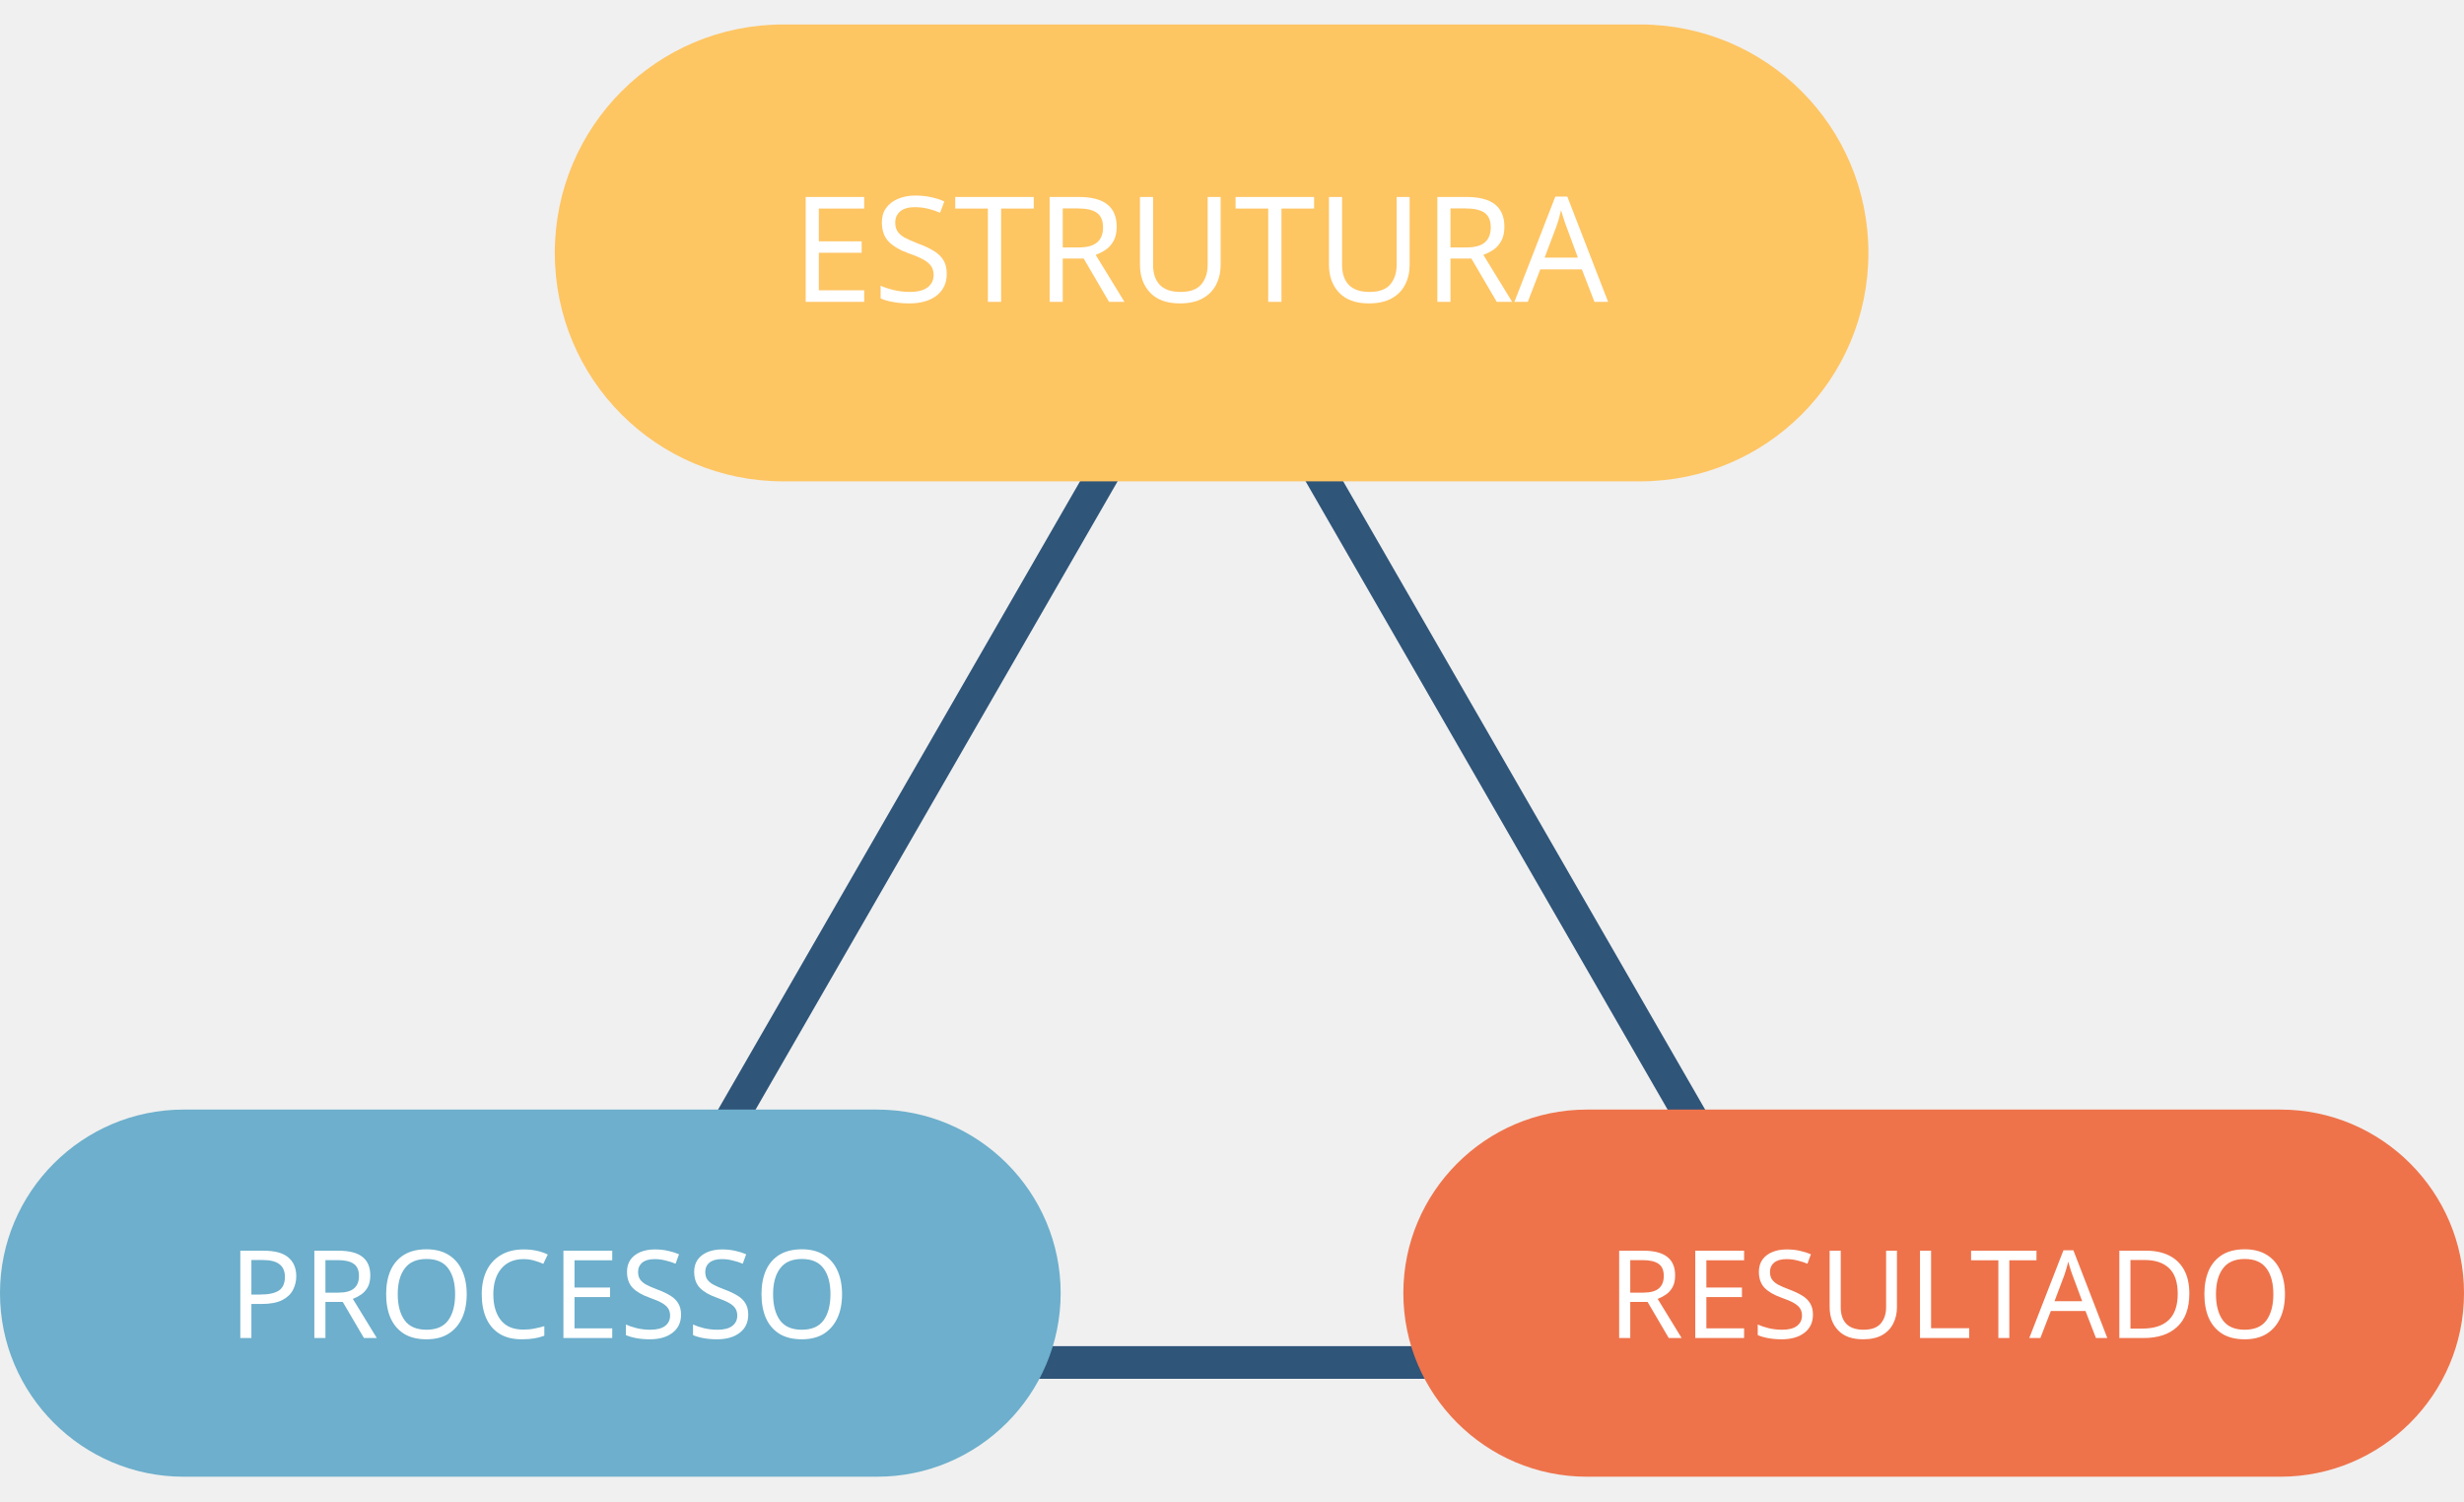
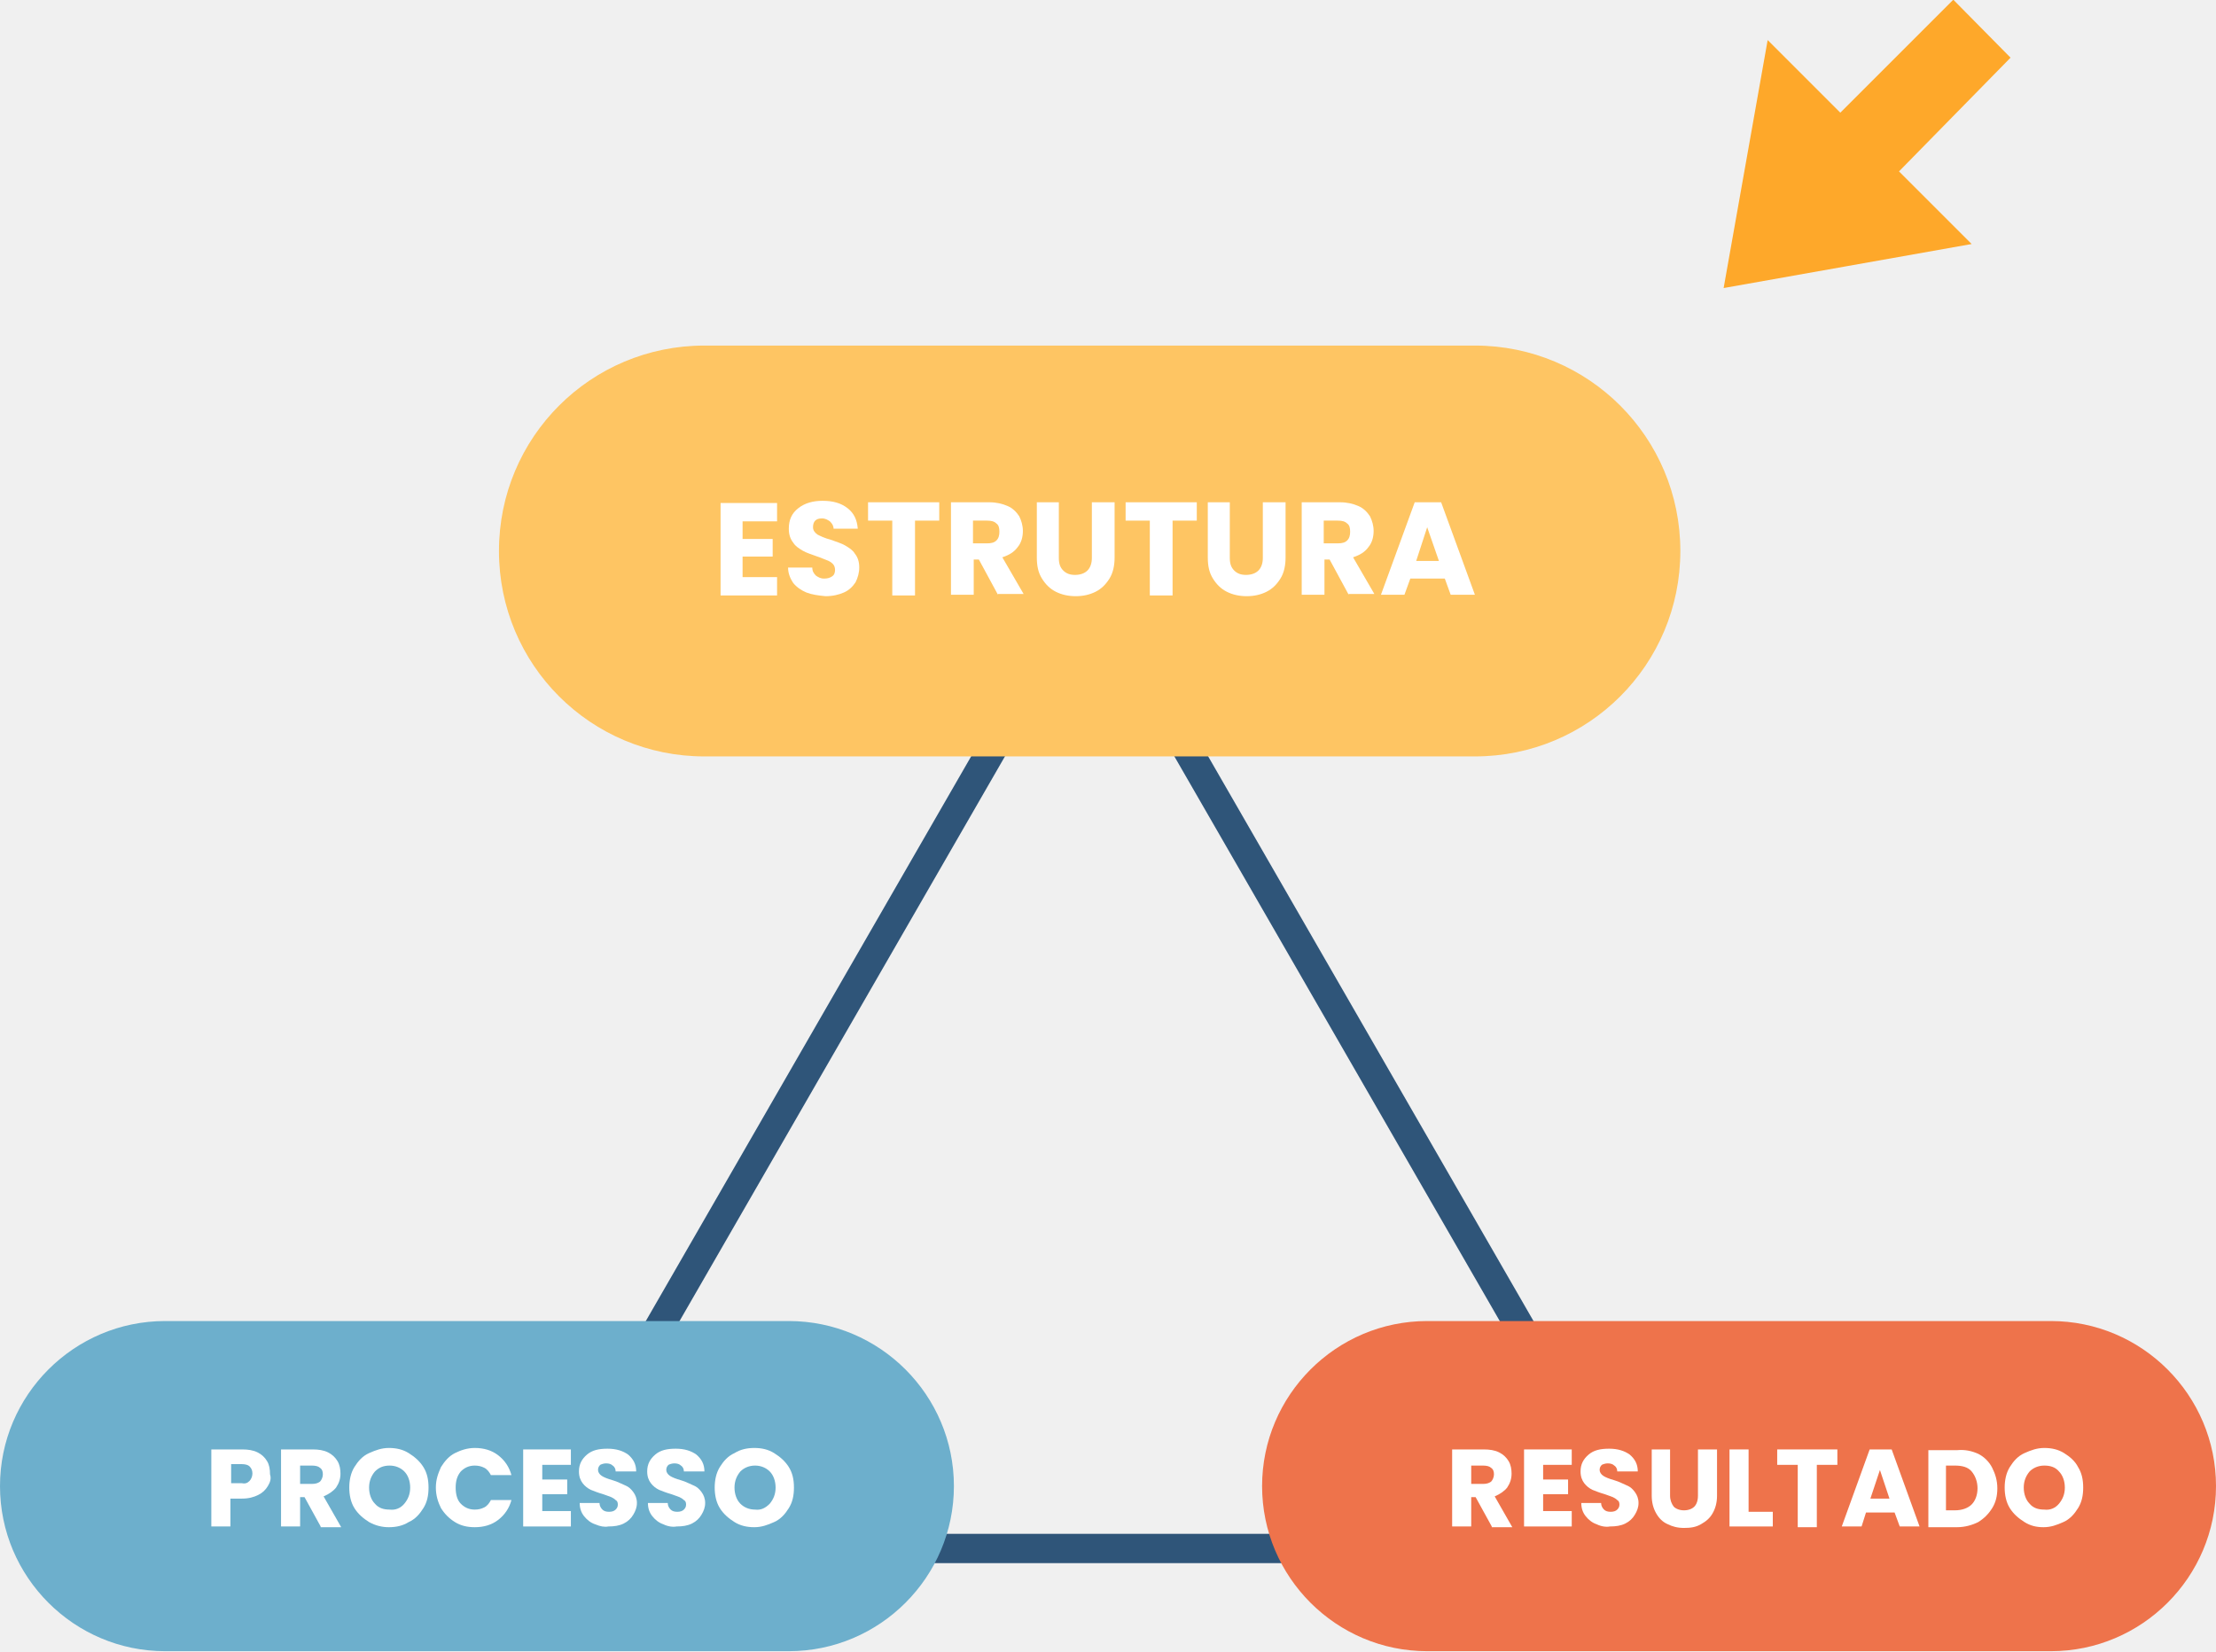
- <svg xmlns="http://www.w3.org/2000/svg" version="1.1" id="Camada_1" x="0px" y="0px" viewBox="0 0 302 184" style="enable-background:new 0 0 302 184;" xml:space="preserve">
+ <svg xmlns="http://www.w3.org/2000/svg" version="1.1" id="Camada_1" x="0px" y="0px" viewBox="0 0 302 225.1" style="enable-background:new 0 0 302 225.1;" xml:space="preserve">
  <style type="text/css">
	.st0{fill:none;}
	.st1{fill:#2F5579;}
	.st2{fill:#FEC563;}
	.st3{fill:#6DAFCC;}
	.st4{fill:#EE734B;}
- 	.st5{fill:#FFFFFF;}
- 	.st6{font-family:'Poppins-Bold';}
- 	.st7{font-size:18px;}
- 	.st8{font-size:15px;}
+ 	.st5{enable-background:new    ;}
+ 	.st6{fill:#FFFFFF;}
+ 	.st7{fill-rule:evenodd;clip-rule:evenodd;fill:#FEA82A;}
</style>
-   <g id="img-slide-13" transform="translate(-8290 4604)">
-     <g id="Polígono_1" transform="translate(8359 -4570)">
-       <path class="st0" d="M79.5-3L159,135H0L79.5-3z" />
-       <path class="st1" d="M79.5,5L6.9,131h145.2L79.5,5 M79.5-3L159,135H0L79.5-3z" />
+   <g id="Grupo_10643" transform="translate(-623 -171.939)">
+     <g id="img-slide-13" transform="translate(-7667 4817)">
+       <g id="Polígono_1" transform="translate(8359 -4570)">
+         <path class="st0" d="M79.5,0L159,138H0L79.5,0z" />
+         <path class="st1" d="M79.5,8L6.9,134h145.2L79.5,8 M79.5,0L159,138H0L79.5,0z" />
+       </g>
+       <g transform="matrix(1, 0, 0, 1, 8290, -4645.06)">
+         <path id="Retângulo_7477-2" class="st2" d="M96,47.1h105c15.5,0,28,12.5,28,28l0,0c0,15.5-12.5,28-28,28H96     c-15.5,0-28-12.5-28-28l0,0C68,59.6,80.5,47.1,96,47.1z" />
+       </g>
+       <path id="Retângulo_7478" class="st3" d="M8312.5-4465h85c12.4,0,22.5,10.1,22.5,22.5l0,0c0,12.4-10.1,22.5-22.5,22.5h-85    c-12.4,0-22.5-10.1-22.5-22.5l0,0C8290-4454.9,8300.1-4465,8312.5-4465z" />
+       <path id="Retângulo_7479" class="st4" d="M8484.5-4465h85c12.4,0,22.5,10.1,22.5,22.5l0,0c0,12.4-10.1,22.5-22.5,22.5h-85    c-12.4,0-22.5-10.1-22.5-22.5l0,0C8462-4454.9,8472.1-4465,8484.5-4465z" />
+       <g class="st5">
+         <path class="st6" d="M8391.2-4574.2v2.6h4.1v2.4h-4.1v2.8h4.7v2.5h-7.7v-12.6h7.7v2.5H8391.2z" />
+         <path class="st6" d="M8399.9-4564.3c-0.7-0.3-1.3-0.7-1.8-1.3c-0.4-0.6-0.7-1.3-0.7-2.1h3.3c0,0.5,0.2,0.8,0.5,1.1     c0.3,0.2,0.6,0.4,1.1,0.4c0.5,0,0.8-0.1,1.1-0.3s0.4-0.5,0.4-0.9c0-0.3-0.1-0.6-0.3-0.8c-0.2-0.2-0.5-0.4-0.8-0.5     c-0.3-0.1-0.7-0.3-1.3-0.5c-0.8-0.3-1.5-0.5-2-0.8s-1-0.6-1.3-1.1c-0.4-0.5-0.6-1.1-0.6-1.9c0-1.2,0.4-2.1,1.3-2.8s2-1,3.3-1     c1.4,0,2.5,0.3,3.4,1c0.9,0.7,1.3,1.6,1.4,2.8h-3.3c0-0.4-0.2-0.7-0.5-1c-0.3-0.2-0.6-0.4-1.1-0.4c-0.4,0-0.7,0.1-0.9,0.3     c-0.2,0.2-0.3,0.5-0.3,0.9c0,0.4,0.2,0.7,0.6,1c0.4,0.2,1,0.5,1.8,0.7c0.8,0.3,1.5,0.5,2,0.8s1,0.6,1.3,1.1     c0.4,0.5,0.6,1.1,0.6,1.9c0,0.7-0.2,1.4-0.5,2c-0.4,0.6-0.9,1.1-1.6,1.4c-0.7,0.3-1.5,0.5-2.5,0.5     C8401.5-4563.9,8400.7-4564,8399.9-4564.3z" />
+         <path class="st6" d="M8418-4576.6v2.5h-3.3v10.2h-3.1v-10.2h-3.3v-2.5H8418z" />
+         <path class="st6" d="M8426-4564l-2.6-4.8h-0.7v4.8h-3.1v-12.6h5.2c1,0,1.8,0.2,2.5,0.5c0.7,0.3,1.2,0.8,1.6,1.4     c0.3,0.6,0.5,1.3,0.5,2c0,0.8-0.2,1.6-0.7,2.2c-0.5,0.7-1.2,1.1-2.1,1.4l2.9,5H8426z M8422.6-4571h1.9c0.6,0,1-0.1,1.3-0.4     c0.3-0.3,0.4-0.7,0.4-1.2c0-0.5-0.1-0.9-0.4-1.1c-0.3-0.3-0.7-0.4-1.3-0.4h-1.9V-4571z" />
+         <path class="st6" d="M8434.3-4576.6v7.6c0,0.8,0.2,1.3,0.6,1.7s0.9,0.6,1.6,0.6c0.7,0,1.3-0.2,1.7-0.6c0.4-0.4,0.6-1,0.6-1.7     v-7.6h3.1v7.5c0,1.1-0.2,2.1-0.7,2.9c-0.5,0.8-1.1,1.4-1.9,1.8c-0.8,0.4-1.7,0.6-2.7,0.6s-1.9-0.2-2.7-0.6s-1.4-1-1.9-1.8     c-0.5-0.8-0.7-1.7-0.7-2.9v-7.5H8434.3z" />
+         <path class="st6" d="M8453.1-4576.6v2.5h-3.3v10.2h-3.1v-10.2h-3.3v-2.5H8453.1z" />
+         <path class="st6" d="M8457.6-4576.6v7.6c0,0.8,0.2,1.3,0.6,1.7c0.4,0.4,0.9,0.6,1.6,0.6s1.3-0.2,1.7-0.6s0.6-1,0.6-1.7v-7.6h3.1     v7.5c0,1.1-0.2,2.1-0.7,2.9c-0.5,0.8-1.1,1.4-1.9,1.8c-0.8,0.4-1.7,0.6-2.7,0.6s-1.9-0.2-2.7-0.6c-0.8-0.4-1.4-1-1.9-1.8     s-0.7-1.7-0.7-2.9v-7.5H8457.6z" />
+         <path class="st6" d="M8473.8-4564l-2.6-4.8h-0.7v4.8h-3.1v-12.6h5.2c1,0,1.8,0.2,2.5,0.5c0.7,0.3,1.2,0.8,1.6,1.4     c0.3,0.6,0.5,1.3,0.5,2c0,0.8-0.2,1.6-0.7,2.2c-0.5,0.7-1.2,1.1-2.1,1.4l2.9,5H8473.8z M8470.4-4571h1.9c0.6,0,1-0.1,1.3-0.4     c0.3-0.3,0.4-0.7,0.4-1.2c0-0.5-0.1-0.9-0.4-1.1c-0.3-0.3-0.7-0.4-1.3-0.4h-1.9V-4571z" />
+         <path class="st6" d="M8486.9-4566.2h-4.7l-0.8,2.2h-3.2l4.6-12.6h3.6l4.6,12.6h-3.3L8486.9-4566.2z M8486.1-4568.6l-1.6-4.6     l-1.5,4.6H8486.1z" />
+       </g>
+       <g class="st5">
+         <path class="st6" d="M8326.5-4442.5c-0.3,0.5-0.7,0.9-1.3,1.2c-0.6,0.3-1.3,0.5-2.2,0.5h-1.6v3.8h-2.6v-10.5h4.2     c0.8,0,1.5,0.1,2.1,0.4s1,0.7,1.3,1.2c0.3,0.5,0.4,1.1,0.4,1.8C8327-4443.5,8326.8-4443,8326.5-4442.5z M8324-4443.2     c0.2-0.2,0.4-0.6,0.4-1s-0.1-0.7-0.4-1c-0.2-0.2-0.6-0.3-1.1-0.3h-1.4v2.6h1.4C8323.4-4442.8,8323.7-4442.9,8324-4443.2z" />
+         <path class="st6" d="M8333.7-4437l-2.2-4h-0.6v4h-2.6v-10.5h4.3c0.8,0,1.5,0.1,2.1,0.4c0.6,0.3,1,0.7,1.3,1.2     c0.3,0.5,0.4,1.1,0.4,1.7c0,0.7-0.2,1.3-0.6,1.9c-0.4,0.5-1,0.9-1.7,1.2l2.4,4.2H8333.7z M8330.9-4442.8h1.6     c0.5,0,0.8-0.1,1.1-0.3c0.2-0.2,0.4-0.6,0.4-1c0-0.4-0.1-0.7-0.4-0.9c-0.2-0.2-0.6-0.3-1.1-0.3h-1.6V-4442.8z" />
+         <path class="st6" d="M8340.3-4437.6c-0.8-0.5-1.5-1.1-2-1.9s-0.7-1.8-0.7-2.8s0.2-2,0.7-2.8c0.5-0.8,1.1-1.5,2-1.9     s1.7-0.7,2.7-0.7c1,0,1.9,0.2,2.7,0.7c0.8,0.5,1.5,1.1,2,1.9c0.5,0.8,0.7,1.7,0.7,2.8s-0.2,2-0.7,2.8s-1.1,1.5-2,1.9     c-0.8,0.5-1.7,0.7-2.7,0.7C8342.1-4436.9,8341.2-4437.1,8340.3-4437.6z M8345.1-4440.1c0.5-0.6,0.8-1.3,0.8-2.2     c0-0.9-0.3-1.7-0.8-2.2s-1.2-0.8-2-0.8c-0.9,0-1.5,0.3-2,0.8c-0.5,0.6-0.8,1.3-0.8,2.2c0,0.9,0.3,1.7,0.8,2.2     c0.5,0.6,1.2,0.8,2,0.8C8343.9-4439.2,8344.6-4439.5,8345.1-4440.1z" />
+         <path class="st6" d="M8350.1-4445.1c0.5-0.8,1.1-1.5,1.9-1.9s1.7-0.7,2.7-0.7c1.2,0,2.3,0.3,3.2,1s1.5,1.6,1.8,2.7h-2.8     c-0.2-0.4-0.5-0.8-0.9-1s-0.8-0.3-1.3-0.3c-0.8,0-1.4,0.3-1.9,0.8c-0.5,0.6-0.7,1.3-0.7,2.2c0,0.9,0.2,1.7,0.7,2.2     s1.1,0.8,1.9,0.8c0.5,0,0.9-0.1,1.3-0.3c0.4-0.2,0.7-0.6,0.9-1h2.8c-0.3,1.1-0.9,2-1.8,2.7s-2,1-3.2,1c-1,0-1.9-0.2-2.7-0.7     s-1.4-1.1-1.9-1.9c-0.4-0.8-0.7-1.7-0.7-2.8S8349.7-4444.2,8350.1-4445.1z" />
+         <path class="st6" d="M8363.9-4445.5v2.1h3.4v2h-3.4v2.3h3.9v2.1h-6.5v-10.5h6.5v2.1H8363.9z" />
+         <path class="st6" d="M8371.1-4437.3c-0.6-0.2-1.1-0.6-1.5-1.1s-0.6-1.1-0.6-1.8h2.7c0,0.4,0.2,0.7,0.4,0.9     c0.2,0.2,0.5,0.3,0.9,0.3c0.4,0,0.7-0.1,0.9-0.3c0.2-0.2,0.3-0.4,0.3-0.7c0-0.3-0.1-0.5-0.3-0.6c-0.2-0.2-0.4-0.3-0.6-0.4     s-0.6-0.2-1.1-0.4c-0.7-0.2-1.2-0.4-1.7-0.6c-0.4-0.2-0.8-0.5-1.1-0.9c-0.3-0.4-0.5-0.9-0.5-1.6c0-1,0.4-1.7,1.1-2.3     c0.7-0.6,1.6-0.8,2.8-0.8c1.2,0,2.1,0.3,2.8,0.8c0.7,0.6,1.1,1.3,1.1,2.3h-2.8c0-0.3-0.1-0.6-0.4-0.8c-0.2-0.2-0.5-0.3-0.9-0.3     c-0.3,0-0.6,0.1-0.8,0.2c-0.2,0.2-0.3,0.4-0.3,0.7c0,0.3,0.2,0.6,0.5,0.8c0.3,0.2,0.8,0.4,1.5,0.6c0.7,0.2,1.2,0.5,1.7,0.7     s0.8,0.5,1.1,0.9c0.3,0.4,0.5,0.9,0.5,1.5c0,0.6-0.2,1.1-0.5,1.6c-0.3,0.5-0.7,0.9-1.3,1.2s-1.3,0.4-2.1,0.4     C8372.4-4436.9,8371.8-4437,8371.1-4437.3z" />
+         <path class="st6" d="M8380.4-4437.3c-0.6-0.2-1.1-0.6-1.5-1.1s-0.6-1.1-0.6-1.8h2.7c0,0.4,0.2,0.7,0.4,0.9     c0.2,0.2,0.5,0.3,0.9,0.3c0.4,0,0.7-0.1,0.9-0.3c0.2-0.2,0.3-0.4,0.3-0.7c0-0.3-0.1-0.5-0.3-0.6c-0.2-0.2-0.4-0.3-0.6-0.4     s-0.6-0.2-1.1-0.4c-0.7-0.2-1.2-0.4-1.7-0.6c-0.4-0.2-0.8-0.5-1.1-0.9c-0.3-0.4-0.5-0.9-0.5-1.6c0-1,0.4-1.7,1.1-2.3     c0.7-0.6,1.6-0.8,2.8-0.8c1.2,0,2.1,0.3,2.8,0.8c0.7,0.6,1.1,1.3,1.1,2.3h-2.8c0-0.3-0.1-0.6-0.4-0.8c-0.2-0.2-0.5-0.3-0.9-0.3     c-0.3,0-0.6,0.1-0.8,0.2c-0.2,0.2-0.3,0.4-0.3,0.7c0,0.3,0.2,0.6,0.5,0.8c0.3,0.2,0.8,0.4,1.5,0.6c0.7,0.2,1.2,0.5,1.7,0.7     s0.8,0.5,1.1,0.9c0.3,0.4,0.5,0.9,0.5,1.5c0,0.6-0.2,1.1-0.5,1.6c-0.3,0.5-0.7,0.9-1.3,1.2s-1.3,0.4-2.1,0.4     C8381.7-4436.9,8381-4437,8380.4-4437.3z" />
+         <path class="st6" d="M8390.1-4437.6c-0.8-0.5-1.5-1.1-2-1.9c-0.5-0.8-0.7-1.8-0.7-2.8s0.2-2,0.7-2.8c0.5-0.8,1.1-1.5,2-1.9     c0.8-0.5,1.7-0.7,2.7-0.7s1.9,0.2,2.7,0.7c0.8,0.5,1.5,1.1,2,1.9c0.5,0.8,0.7,1.7,0.7,2.8s-0.2,2-0.7,2.8c-0.5,0.8-1.1,1.5-2,1.9     s-1.7,0.7-2.7,0.7S8390.9-4437.1,8390.1-4437.6z M8394.9-4440.1c0.5-0.6,0.8-1.3,0.8-2.2c0-0.9-0.3-1.7-0.8-2.2s-1.2-0.8-2-0.8     c-0.8,0-1.5,0.3-2,0.8c-0.5,0.6-0.8,1.3-0.8,2.2c0,0.9,0.3,1.7,0.8,2.2s1.2,0.8,2,0.8C8393.7-4439.2,8394.3-4439.5,8394.9-4440.1     z" />
+       </g>
+       <g class="st5">
+         <path class="st6" d="M8493.3-4437l-2.2-4h-0.6v4h-2.6v-10.5h4.3c0.8,0,1.5,0.1,2.1,0.4s1,0.7,1.3,1.2s0.4,1.1,0.4,1.7     c0,0.7-0.2,1.3-0.6,1.9c-0.4,0.5-1,0.9-1.7,1.2l2.4,4.2H8493.3z M8490.5-4442.8h1.6c0.5,0,0.8-0.1,1.1-0.3c0.2-0.2,0.4-0.6,0.4-1     c0-0.4-0.1-0.7-0.4-0.9c-0.2-0.2-0.6-0.3-1.1-0.3h-1.6V-4442.8z" />
+         <path class="st6" d="M8500.3-4445.5v2.1h3.4v2h-3.4v2.3h3.9v2.1h-6.5v-10.5h6.5v2.1H8500.3z" />
+         <path class="st6" d="M8507.6-4437.3c-0.6-0.2-1.1-0.6-1.5-1.1s-0.6-1.1-0.6-1.8h2.7c0,0.4,0.2,0.7,0.4,0.9     c0.2,0.2,0.5,0.3,0.9,0.3c0.4,0,0.7-0.1,0.9-0.3c0.2-0.2,0.3-0.4,0.3-0.7c0-0.3-0.1-0.5-0.3-0.6c-0.2-0.2-0.4-0.3-0.6-0.4     s-0.6-0.2-1.1-0.4c-0.7-0.2-1.2-0.4-1.7-0.6c-0.4-0.2-0.8-0.5-1.1-0.9c-0.3-0.4-0.5-0.9-0.5-1.6c0-1,0.4-1.7,1.1-2.3     c0.7-0.6,1.6-0.8,2.8-0.8c1.2,0,2.1,0.3,2.8,0.8c0.7,0.6,1.1,1.3,1.1,2.3h-2.8c0-0.3-0.1-0.6-0.4-0.8c-0.2-0.2-0.5-0.3-0.9-0.3     c-0.3,0-0.6,0.1-0.8,0.2c-0.2,0.2-0.3,0.4-0.3,0.7c0,0.3,0.2,0.6,0.5,0.8c0.3,0.2,0.8,0.4,1.5,0.6c0.7,0.2,1.2,0.5,1.7,0.7     s0.8,0.5,1.1,0.9c0.3,0.4,0.5,0.9,0.5,1.5c0,0.6-0.2,1.1-0.5,1.6c-0.3,0.5-0.7,0.9-1.3,1.2s-1.3,0.4-2.1,0.4     C8508.9-4436.9,8508.2-4437,8507.6-4437.3z" />
+         <path class="st6" d="M8517.6-4447.5v6.3c0,0.6,0.2,1.1,0.5,1.5c0.3,0.3,0.8,0.5,1.4,0.5c0.6,0,1.1-0.2,1.4-0.5     c0.3-0.3,0.5-0.8,0.5-1.5v-6.3h2.6v6.3c0,0.9-0.2,1.7-0.6,2.4c-0.4,0.7-0.9,1.1-1.6,1.5s-1.4,0.5-2.3,0.5s-1.6-0.2-2.2-0.5     c-0.7-0.3-1.2-0.8-1.6-1.5c-0.4-0.7-0.6-1.5-0.6-2.4v-6.3H8517.6z" />
+         <path class="st6" d="M8528.2-4439h3.4v2h-5.9v-10.5h2.6V-4439z" />
+         <path class="st6" d="M8540.4-4447.5v2.1h-2.8v8.5h-2.6v-8.5h-2.8v-2.1H8540.4z" />
+         <path class="st6" d="M8548.2-4438.9h-3.9l-0.6,1.9h-2.7l3.8-10.5h3l3.8,10.5h-2.7L8548.2-4438.9z M8547.5-4440.8l-1.3-3.9     l-1.3,3.9H8547.5z" />
+         <path class="st6" d="M8559.6-4446.9c0.8,0.4,1.5,1.1,1.9,1.9s0.7,1.7,0.7,2.8c0,1-0.2,1.9-0.7,2.7c-0.5,0.8-1.1,1.4-1.9,1.9     c-0.8,0.4-1.8,0.7-2.9,0.7h-3.9v-10.5h3.9C8557.8-4447.5,8558.7-4447.3,8559.6-4446.9z M8558.7-4440c0.5-0.5,0.8-1.3,0.8-2.2     s-0.3-1.7-0.8-2.3s-1.3-0.8-2.3-0.8h-1.2v6.1h1.2C8557.4-4439.2,8558.2-4439.5,8558.7-4440z" />
+         <path class="st6" d="M8565.9-4437.6c-0.8-0.5-1.5-1.1-2-1.9c-0.5-0.8-0.7-1.8-0.7-2.8s0.2-2,0.7-2.8c0.5-0.8,1.1-1.5,2-1.9     s1.7-0.7,2.7-0.7s1.9,0.2,2.7,0.7c0.8,0.5,1.5,1.1,1.9,1.9c0.5,0.8,0.7,1.7,0.7,2.8s-0.2,2-0.7,2.8s-1.1,1.5-2,1.9     s-1.7,0.7-2.7,0.7S8566.7-4437.1,8565.9-4437.6z M8570.6-4440.1c0.5-0.6,0.8-1.3,0.8-2.2c0-0.9-0.3-1.7-0.8-2.2     c-0.5-0.6-1.2-0.8-2-0.8c-0.8,0-1.5,0.3-2,0.8c-0.5,0.6-0.8,1.3-0.8,2.2c0,0.9,0.3,1.7,0.8,2.2c0.5,0.6,1.2,0.8,2,0.8     C8569.4-4439.2,8570.1-4439.5,8570.6-4440.1z" />
+       </g>
    </g>
-     <g transform="matrix(1, 0, 0, 1, 8290, -4604)">
-       <path id="Retângulo_7477-2" class="st2" d="M96,3h105c15.5,0,28,12.5,28,28l0,0c0,15.5-12.5,28-28,28H96c-15.5,0-28-12.5-28-28    l0,0C68,15.5,80.5,3,96,3z" />
-     </g>
-     <path id="Retângulo_7478" class="st3" d="M8312.5-4468h85c12.4,0,22.5,10.1,22.5,22.5l0,0c0,12.4-10.1,22.5-22.5,22.5h-85   c-12.4,0-22.5-10.1-22.5-22.5l0,0C8290-4457.9,8300.1-4468,8312.5-4468z" />
-     <path id="Retângulo_7479" class="st4" d="M8484.5-4468h85c12.4,0,22.5,10.1,22.5,22.5l0,0c0,12.4-10.1,22.5-22.5,22.5h-85   c-12.4,0-22.5-10.1-22.5-22.5l0,0C8462-4457.9,8472.1-4468,8484.5-4468z" />
-     <text transform="matrix(1 0 0 1 8387 -4567)" class="st5 st6 st7">ESTRUTURA</text>
-     <text transform="matrix(1 0 0 1 8318 -4440)" class="st5 st6 st8">PROCESSO</text>
-     <text transform="matrix(1 0 0 1 8487 -4440)" class="st5 st6 st8">RESULTADO</text>
+     <path id="Caminho_51876" class="st7" d="M897,179.8l-7.8-7.9l-15.4,15.4l-9.9-9.9l-3,16.9l-3,16.9l16.9-3l16.9-3l-9.9-9.9   L897,179.8z" />
  </g>
</svg>
